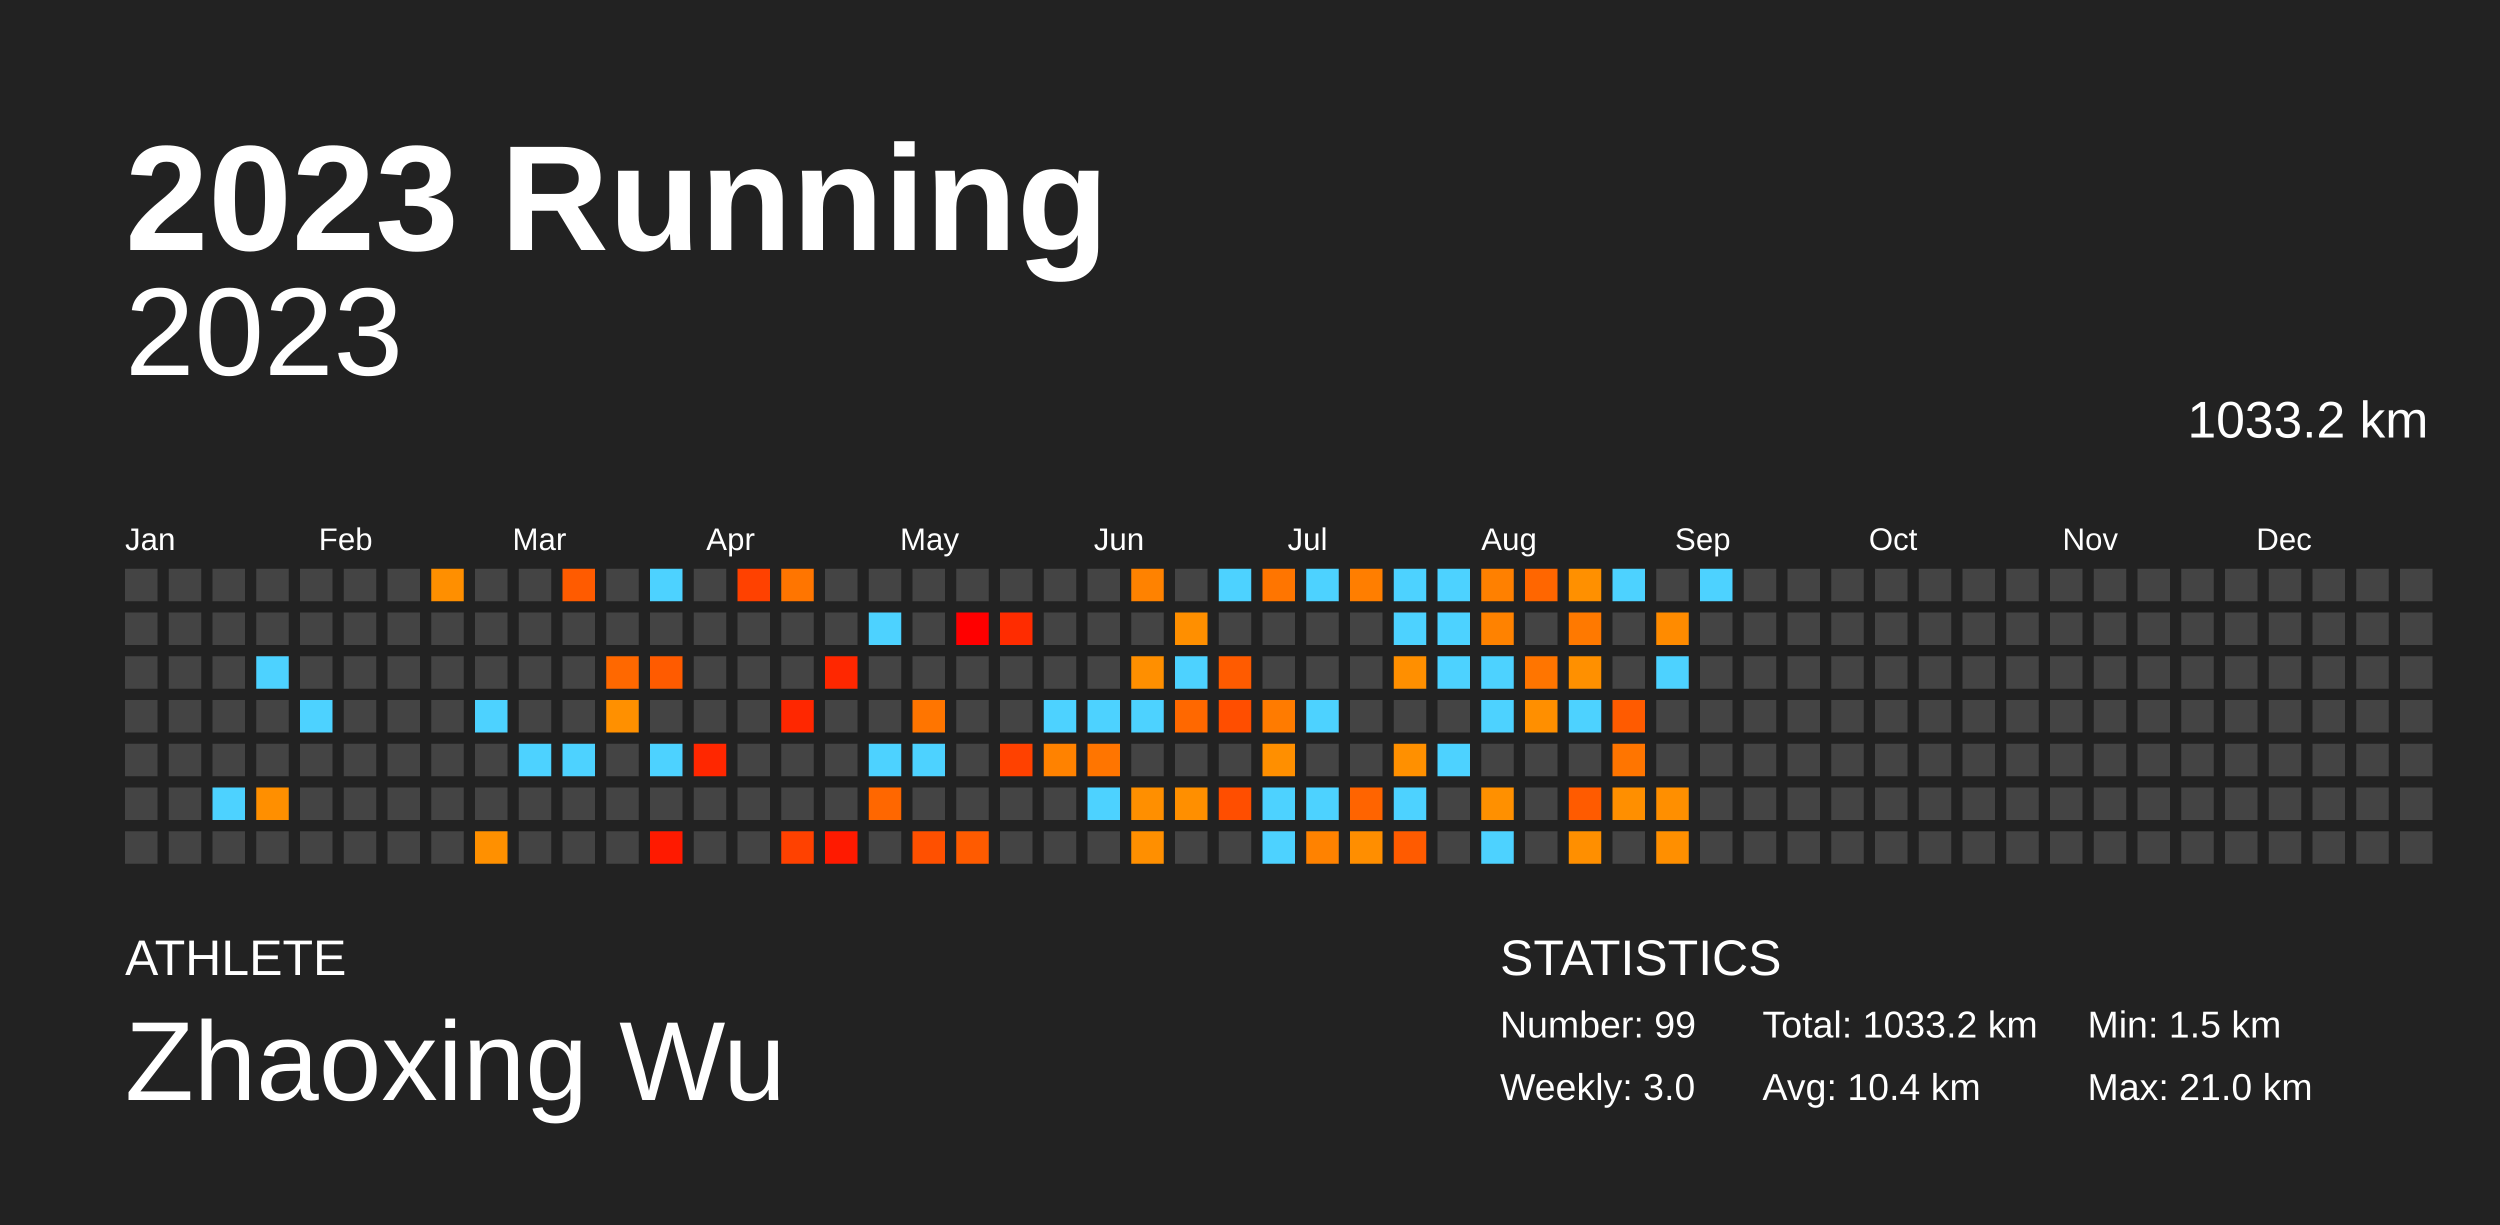
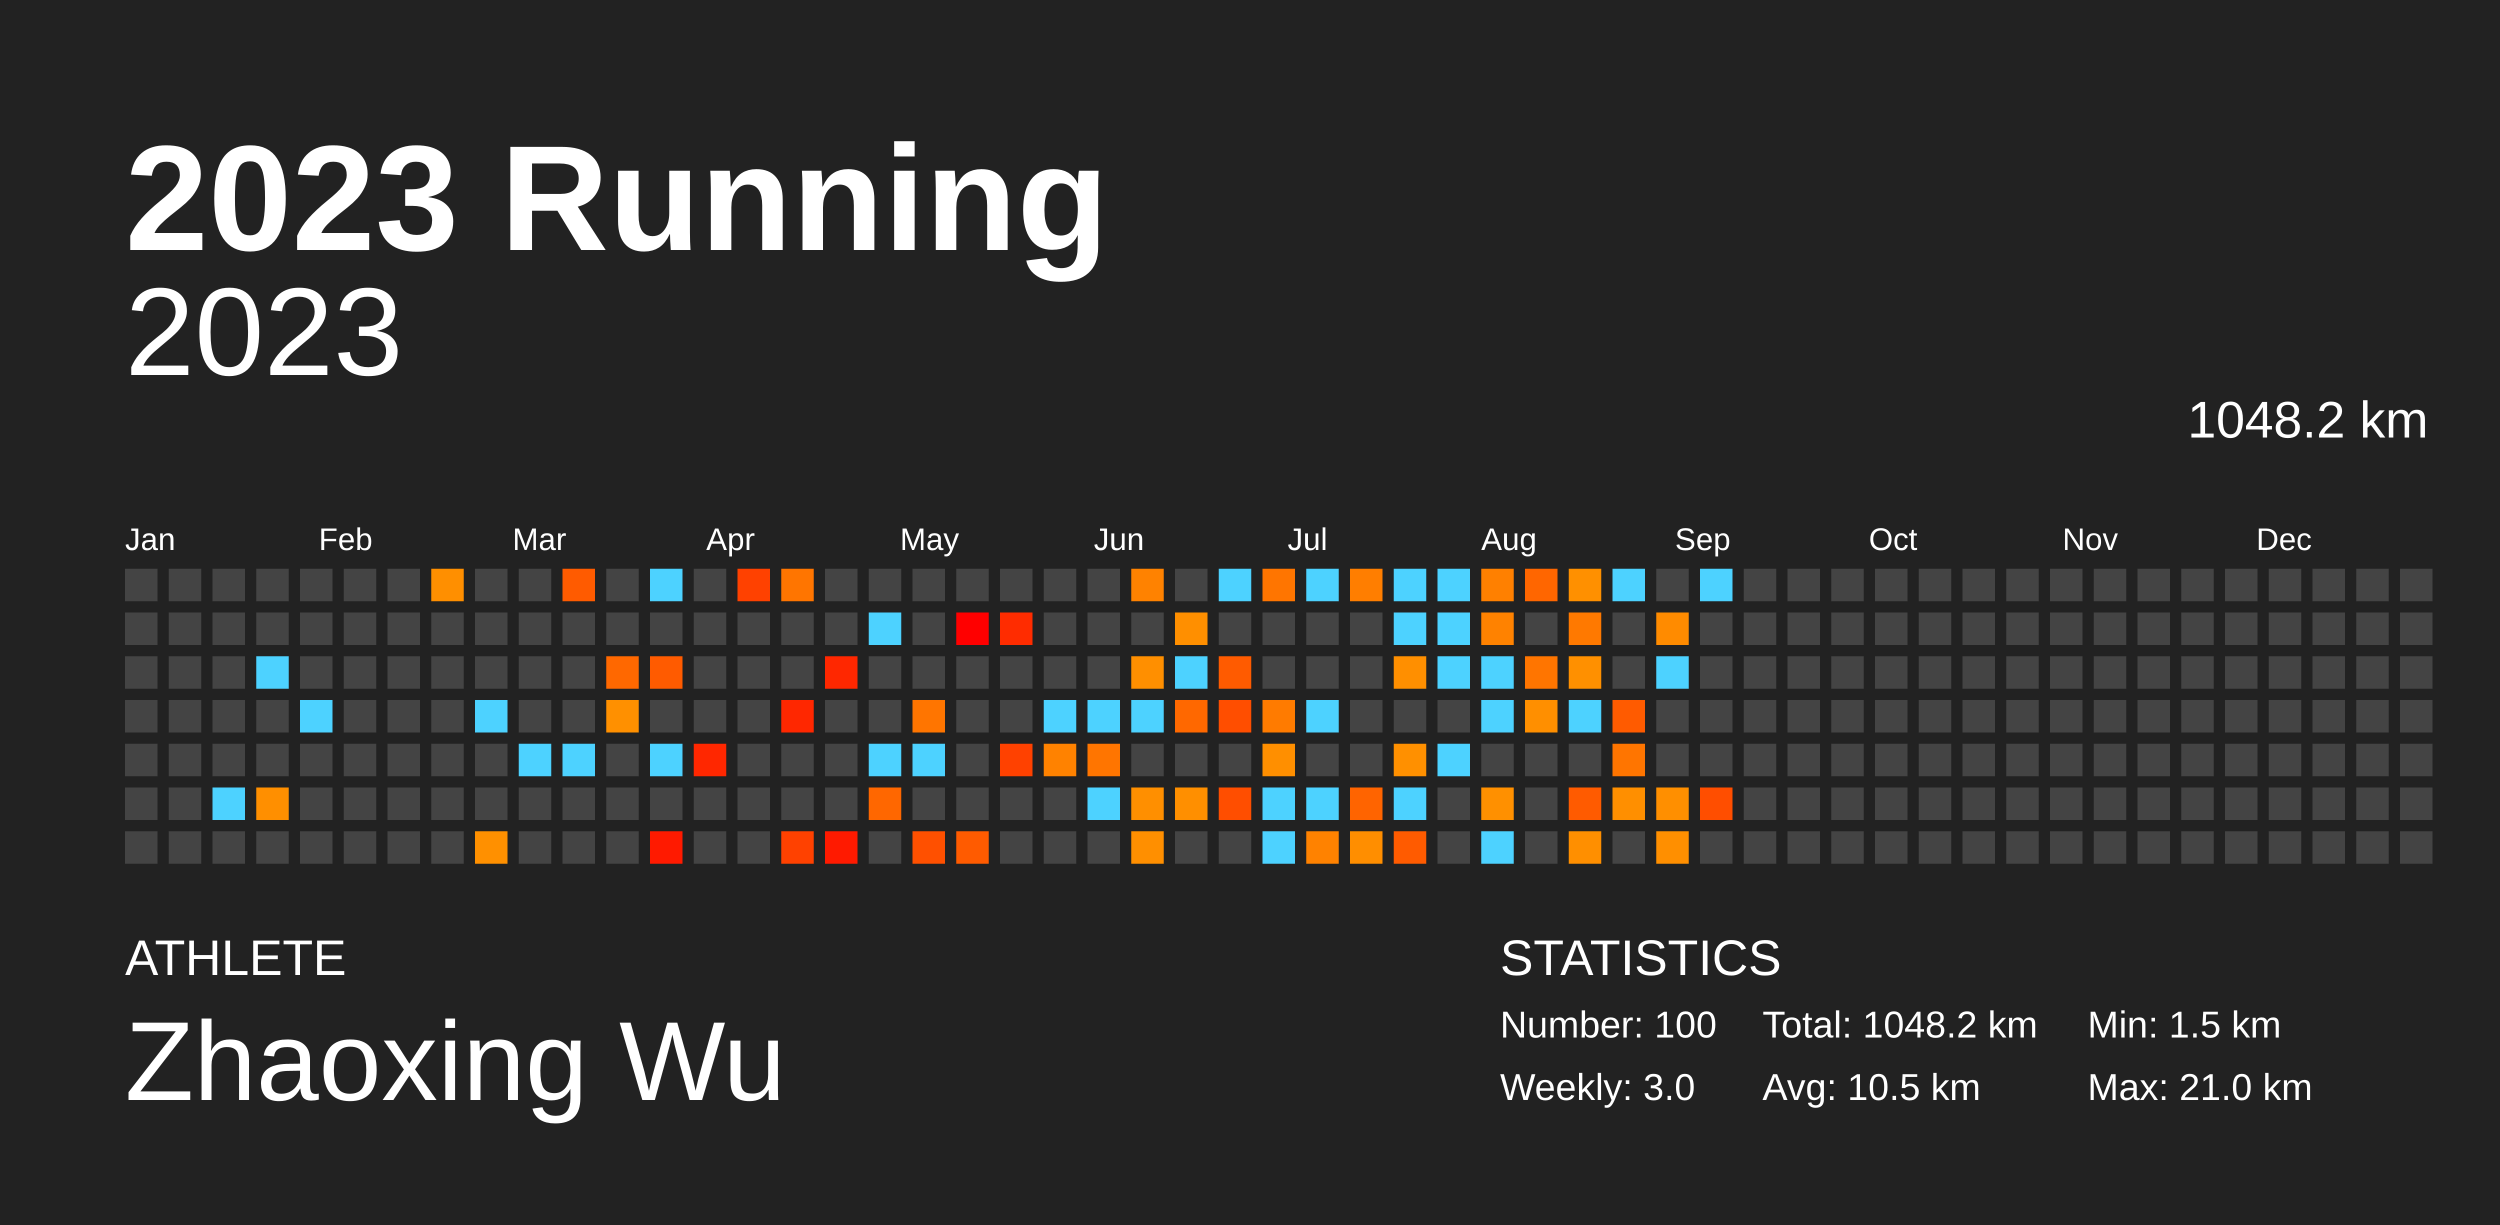
<svg xmlns="http://www.w3.org/2000/svg" baseProfile="full" height="98mm" version="1.1" viewBox="0,0,200,98" width="200mm">
  <defs />
  <rect fill="#222222" height="98" width="200" x="0" y="0" />
  <text fill="#FFFFFF" style="font-size:12px; font-family:Arial; font-weight:bold;" x="10" y="20">2023 Running</text>
  <text fill="#FFFFFF" style="font-size:4px; font-family:Arial" x="10" y="78">ATHLETE</text>
  <text fill="#FFFFFF" style="font-size:9px; font-family:Arial" x="10" y="88">Zhaoxing Wu</text>
  <text fill="#FFFFFF" style="font-size:4px; font-family:Arial" x="120" y="78">STATISTICS</text>
-   <text fill="#FFFFFF" style="font-size:3px; font-family:Arial" x="120" y="83">Number: 99</text>
+   <text fill="#FFFFFF" style="font-size:3px; font-family:Arial" x="120" y="83">Number: 100</text>
  <text fill="#FFFFFF" style="font-size:3px; font-family:Arial" x="120" y="88">Weekly: 3.0</text>
-   <text fill="#FFFFFF" style="font-size:3px; font-family:Arial" x="141" y="83">Total: 1033.2 km</text>
-   <text fill="#FFFFFF" style="font-size:3px; font-family:Arial" x="141" y="88">Avg: 10.4 km</text>
+   <text fill="#FFFFFF" style="font-size:3px; font-family:Arial" x="141" y="83">Total: 1048.2 km</text>
+   <text fill="#FFFFFF" style="font-size:3px; font-family:Arial" x="141" y="88">Avg: 10.5 km</text>
  <text fill="#FFFFFF" style="font-size:3px; font-family:Arial" x="167" y="83">Min: 1.5 km</text>
  <text fill="#FFFFFF" style="font-size:3px; font-family:Arial" x="167" y="88">Max: 21.0 km</text>
  <text alignment-baseline="hanging" fill="#FFFFFF" style="font-size:10.0px; font-family:Arial;" x="10" y="30">2023</text>
-   <text alignment-baseline="hanging" fill="#FFFFFF" style="font-size:4.125px; font-family:Arial;" x="175" y="35">1033.2 km</text>
+   <text alignment-baseline="hanging" fill="#FFFFFF" style="font-size:4.125px; font-family:Arial;" x="175" y="35">1048.2 km</text>
  <text fill="#FFFFFF" style="font-size:2.5px; font-family:Arial" x="10.0" y="44">Jan</text>
  <text fill="#FFFFFF" style="font-size:2.5px; font-family:Arial" x="25.5" y="44">Feb</text>
  <text fill="#FFFFFF" style="font-size:2.5px; font-family:Arial" x="41.0" y="44">Mar</text>
  <text fill="#FFFFFF" style="font-size:2.5px; font-family:Arial" x="56.5" y="44">Apr</text>
  <text fill="#FFFFFF" style="font-size:2.5px; font-family:Arial" x="72.0" y="44">May</text>
  <text fill="#FFFFFF" style="font-size:2.5px; font-family:Arial" x="87.5" y="44">Jun</text>
  <text fill="#FFFFFF" style="font-size:2.5px; font-family:Arial" x="103.0" y="44">Jul</text>
  <text fill="#FFFFFF" style="font-size:2.5px; font-family:Arial" x="118.5" y="44">Aug</text>
  <text fill="#FFFFFF" style="font-size:2.5px; font-family:Arial" x="134.0" y="44">Sep</text>
  <text fill="#FFFFFF" style="font-size:2.5px; font-family:Arial" x="149.5" y="44">Oct</text>
  <text fill="#FFFFFF" style="font-size:2.5px; font-family:Arial" x="165.0" y="44">Nov</text>
  <text fill="#FFFFFF" style="font-size:2.5px; font-family:Arial" x="180.5" y="44">Dec</text>
  <rect fill="#444444" height="2.6" width="2.6" x="10.0" y="45.5" />
  <rect fill="#444444" height="2.6" width="2.6" x="10.0" y="49.0" />
  <rect fill="#444444" height="2.6" width="2.6" x="10.0" y="52.5" />
  <rect fill="#444444" height="2.6" width="2.6" x="10.0" y="56.0" />
  <rect fill="#444444" height="2.6" width="2.6" x="10.0" y="59.5" />
  <rect fill="#444444" height="2.6" width="2.6" x="10.0" y="63.0" />
  <rect fill="#444444" height="2.6" width="2.6" x="10.0" y="66.5" />
  <rect fill="#444444" height="2.6" width="2.6" x="13.5" y="45.5" />
  <rect fill="#444444" height="2.6" width="2.6" x="13.5" y="49.0" />
  <rect fill="#444444" height="2.6" width="2.6" x="13.5" y="52.5" />
  <rect fill="#444444" height="2.6" width="2.6" x="13.5" y="56.0" />
  <rect fill="#444444" height="2.6" width="2.6" x="13.5" y="59.5" />
  <rect fill="#444444" height="2.6" width="2.6" x="13.5" y="63.0" />
  <rect fill="#444444" height="2.6" width="2.6" x="13.5" y="66.5" />
  <rect fill="#444444" height="2.6" width="2.6" x="17.0" y="45.5" />
  <rect fill="#444444" height="2.6" width="2.6" x="17.0" y="49.0" />
  <rect fill="#444444" height="2.6" width="2.6" x="17.0" y="52.5" />
  <rect fill="#444444" height="2.6" width="2.6" x="17.0" y="56.0" />
  <rect fill="#444444" height="2.6" width="2.6" x="17.0" y="59.5" />
  <rect fill="#4dd2ff" height="2.6" width="2.6" x="17.0" y="63.0" />
  <rect fill="#444444" height="2.6" width="2.6" x="17.0" y="66.5" />
  <rect fill="#444444" height="2.6" width="2.6" x="20.5" y="45.5" />
  <rect fill="#444444" height="2.6" width="2.6" x="20.5" y="49.0" />
  <rect fill="#4dd2ff" height="2.6" width="2.6" x="20.5" y="52.5" />
  <rect fill="#444444" height="2.6" width="2.6" x="20.5" y="56.0" />
  <rect fill="#444444" height="2.6" width="2.6" x="20.5" y="59.5" />
  <rect fill="#ff8f00" height="2.6" width="2.6" x="20.5" y="63.0" />
  <rect fill="#444444" height="2.6" width="2.6" x="20.5" y="66.5" />
  <rect fill="#444444" height="2.6" width="2.6" x="24.0" y="45.5" />
  <rect fill="#444444" height="2.6" width="2.6" x="24.0" y="49.0" />
  <rect fill="#444444" height="2.6" width="2.6" x="24.0" y="52.5" />
  <rect fill="#4dd2ff" height="2.6" width="2.6" x="24.0" y="56.0" />
  <rect fill="#444444" height="2.6" width="2.6" x="24.0" y="59.5" />
  <rect fill="#444444" height="2.6" width="2.6" x="24.0" y="63.0" />
  <rect fill="#444444" height="2.6" width="2.6" x="24.0" y="66.5" />
  <rect fill="#444444" height="2.6" width="2.6" x="27.5" y="45.5" />
  <rect fill="#444444" height="2.6" width="2.6" x="27.5" y="49.0" />
  <rect fill="#444444" height="2.6" width="2.6" x="27.5" y="52.5" />
  <rect fill="#444444" height="2.6" width="2.6" x="27.5" y="56.0" />
  <rect fill="#444444" height="2.6" width="2.6" x="27.5" y="59.5" />
  <rect fill="#444444" height="2.6" width="2.6" x="27.5" y="63.0" />
  <rect fill="#444444" height="2.6" width="2.6" x="27.5" y="66.5" />
  <rect fill="#444444" height="2.6" width="2.6" x="31.0" y="45.5" />
  <rect fill="#444444" height="2.6" width="2.6" x="31.0" y="49.0" />
  <rect fill="#444444" height="2.6" width="2.6" x="31.0" y="52.5" />
  <rect fill="#444444" height="2.6" width="2.6" x="31.0" y="56.0" />
  <rect fill="#444444" height="2.6" width="2.6" x="31.0" y="59.5" />
  <rect fill="#444444" height="2.6" width="2.6" x="31.0" y="63.0" />
  <rect fill="#444444" height="2.6" width="2.6" x="31.0" y="66.5" />
  <rect fill="#ff8f00" height="2.6" width="2.6" x="34.5" y="45.5" />
  <rect fill="#444444" height="2.6" width="2.6" x="34.5" y="49.0" />
  <rect fill="#444444" height="2.6" width="2.6" x="34.5" y="52.5" />
  <rect fill="#444444" height="2.6" width="2.6" x="34.5" y="56.0" />
  <rect fill="#444444" height="2.6" width="2.6" x="34.5" y="59.5" />
  <rect fill="#444444" height="2.6" width="2.6" x="34.5" y="63.0" />
  <rect fill="#444444" height="2.6" width="2.6" x="34.5" y="66.5" />
  <rect fill="#444444" height="2.6" width="2.6" x="38.0" y="45.5" />
  <rect fill="#444444" height="2.6" width="2.6" x="38.0" y="49.0" />
  <rect fill="#444444" height="2.6" width="2.6" x="38.0" y="52.5" />
  <rect fill="#4dd2ff" height="2.6" width="2.6" x="38.0" y="56.0" />
  <rect fill="#444444" height="2.6" width="2.6" x="38.0" y="59.5" />
  <rect fill="#444444" height="2.6" width="2.6" x="38.0" y="63.0" />
  <rect fill="#ff9000" height="2.6" width="2.6" x="38.0" y="66.5" />
  <rect fill="#444444" height="2.6" width="2.6" x="41.5" y="45.5" />
  <rect fill="#444444" height="2.6" width="2.6" x="41.5" y="49.0" />
  <rect fill="#444444" height="2.6" width="2.6" x="41.5" y="52.5" />
  <rect fill="#444444" height="2.6" width="2.6" x="41.5" y="56.0" />
  <rect fill="#4dd2ff" height="2.6" width="2.6" x="41.5" y="59.5" />
  <rect fill="#444444" height="2.6" width="2.6" x="41.5" y="63.0" />
  <rect fill="#444444" height="2.6" width="2.6" x="41.5" y="66.5" />
  <rect fill="#ff5b00" height="2.6" width="2.6" x="45.0" y="45.5" />
  <rect fill="#444444" height="2.6" width="2.6" x="45.0" y="49.0" />
  <rect fill="#444444" height="2.6" width="2.6" x="45.0" y="52.5" />
  <rect fill="#444444" height="2.6" width="2.6" x="45.0" y="56.0" />
  <rect fill="#4dd2ff" height="2.6" width="2.6" x="45.0" y="59.5" />
  <rect fill="#444444" height="2.6" width="2.6" x="45.0" y="63.0" />
  <rect fill="#444444" height="2.6" width="2.6" x="45.0" y="66.5" />
  <rect fill="#444444" height="2.6" width="2.6" x="48.5" y="45.5" />
  <rect fill="#444444" height="2.6" width="2.6" x="48.5" y="49.0" />
  <rect fill="#ff6800" height="2.6" width="2.6" x="48.5" y="52.5" />
  <rect fill="#ff9000" height="2.6" width="2.6" x="48.5" y="56.0" />
  <rect fill="#444444" height="2.6" width="2.6" x="48.5" y="59.5" />
  <rect fill="#444444" height="2.6" width="2.6" x="48.5" y="63.0" />
  <rect fill="#444444" height="2.6" width="2.6" x="48.5" y="66.5" />
  <rect fill="#4dd2ff" height="2.6" width="2.6" x="52.0" y="45.5" />
  <rect fill="#444444" height="2.6" width="2.6" x="52.0" y="49.0" />
  <rect fill="#ff5b00" height="2.6" width="2.6" x="52.0" y="52.5" />
  <rect fill="#444444" height="2.6" width="2.6" x="52.0" y="56.0" />
  <rect fill="#4dd2ff" height="2.6" width="2.6" x="52.0" y="59.5" />
  <rect fill="#444444" height="2.6" width="2.6" x="52.0" y="63.0" />
  <rect fill="#ff1a00" height="2.6" width="2.6" x="52.0" y="66.5" />
  <rect fill="#444444" height="2.6" width="2.6" x="55.5" y="45.5" />
  <rect fill="#444444" height="2.6" width="2.6" x="55.5" y="49.0" />
  <rect fill="#444444" height="2.6" width="2.6" x="55.5" y="52.5" />
  <rect fill="#444444" height="2.6" width="2.6" x="55.5" y="56.0" />
  <rect fill="#ff2700" height="2.6" width="2.6" x="55.5" y="59.5" />
  <rect fill="#444444" height="2.6" width="2.6" x="55.5" y="63.0" />
  <rect fill="#444444" height="2.6" width="2.6" x="55.5" y="66.5" />
  <rect fill="#ff4100" height="2.6" width="2.6" x="59.0" y="45.5" />
  <rect fill="#444444" height="2.6" width="2.6" x="59.0" y="49.0" />
  <rect fill="#444444" height="2.6" width="2.6" x="59.0" y="52.5" />
  <rect fill="#444444" height="2.6" width="2.6" x="59.0" y="56.0" />
  <rect fill="#444444" height="2.6" width="2.6" x="59.0" y="59.5" />
  <rect fill="#444444" height="2.6" width="2.6" x="59.0" y="63.0" />
  <rect fill="#444444" height="2.6" width="2.6" x="59.0" y="66.5" />
  <rect fill="#ff7500" height="2.6" width="2.6" x="62.5" y="45.5" />
  <rect fill="#444444" height="2.6" width="2.6" x="62.5" y="49.0" />
  <rect fill="#444444" height="2.6" width="2.6" x="62.5" y="52.5" />
  <rect fill="#ff2700" height="2.6" width="2.6" x="62.5" y="56.0" />
  <rect fill="#444444" height="2.6" width="2.6" x="62.5" y="59.5" />
  <rect fill="#444444" height="2.6" width="2.6" x="62.5" y="63.0" />
  <rect fill="#ff4100" height="2.6" width="2.6" x="62.5" y="66.5" />
  <rect fill="#444444" height="2.6" width="2.6" x="66.0" y="45.5" />
  <rect fill="#444444" height="2.6" width="2.6" x="66.0" y="49.0" />
  <rect fill="#ff2700" height="2.6" width="2.6" x="66.0" y="52.5" />
  <rect fill="#444444" height="2.6" width="2.6" x="66.0" y="56.0" />
  <rect fill="#444444" height="2.6" width="2.6" x="66.0" y="59.5" />
  <rect fill="#444444" height="2.6" width="2.6" x="66.0" y="63.0" />
  <rect fill="#ff1a00" height="2.6" width="2.6" x="66.0" y="66.5" />
  <rect fill="#444444" height="2.6" width="2.6" x="69.5" y="45.5" />
  <rect fill="#4dd2ff" height="2.6" width="2.6" x="69.5" y="49.0" />
  <rect fill="#444444" height="2.6" width="2.6" x="69.5" y="52.5" />
  <rect fill="#444444" height="2.6" width="2.6" x="69.5" y="56.0" />
  <rect fill="#4dd2ff" height="2.6" width="2.6" x="69.5" y="59.5" />
  <rect fill="#ff6700" height="2.6" width="2.6" x="69.5" y="63.0" />
  <rect fill="#444444" height="2.6" width="2.6" x="69.5" y="66.5" />
  <rect fill="#444444" height="2.6" width="2.6" x="73.0" y="45.5" />
  <rect fill="#444444" height="2.6" width="2.6" x="73.0" y="49.0" />
  <rect fill="#444444" height="2.6" width="2.6" x="73.0" y="52.5" />
  <rect fill="#ff7500" height="2.6" width="2.6" x="73.0" y="56.0" />
  <rect fill="#4dd2ff" height="2.6" width="2.6" x="73.0" y="59.5" />
  <rect fill="#444444" height="2.6" width="2.6" x="73.0" y="63.0" />
  <rect fill="#ff5000" height="2.6" width="2.6" x="73.0" y="66.5" />
  <rect fill="#444444" height="2.6" width="2.6" x="76.5" y="45.5" />
  <rect fill="red" height="2.6" width="2.6" x="76.5" y="49.0" />
  <rect fill="#444444" height="2.6" width="2.6" x="76.5" y="52.5" />
  <rect fill="#444444" height="2.6" width="2.6" x="76.5" y="56.0" />
  <rect fill="#444444" height="2.6" width="2.6" x="76.5" y="59.5" />
  <rect fill="#444444" height="2.6" width="2.6" x="76.5" y="63.0" />
  <rect fill="#ff5b00" height="2.6" width="2.6" x="76.5" y="66.5" />
  <rect fill="#444444" height="2.6" width="2.6" x="80.0" y="45.5" />
  <rect fill="#ff2c00" height="2.6" width="2.6" x="80.0" y="49.0" />
  <rect fill="#444444" height="2.6" width="2.6" x="80.0" y="52.5" />
  <rect fill="#444444" height="2.6" width="2.6" x="80.0" y="56.0" />
  <rect fill="#ff4100" height="2.6" width="2.6" x="80.0" y="59.5" />
  <rect fill="#444444" height="2.6" width="2.6" x="80.0" y="63.0" />
  <rect fill="#444444" height="2.6" width="2.6" x="80.0" y="66.5" />
  <rect fill="#444444" height="2.6" width="2.6" x="83.5" y="45.5" />
  <rect fill="#444444" height="2.6" width="2.6" x="83.5" y="49.0" />
  <rect fill="#444444" height="2.6" width="2.6" x="83.5" y="52.5" />
  <rect fill="#4dd2ff" height="2.6" width="2.6" x="83.5" y="56.0" />
  <rect fill="#ff8200" height="2.6" width="2.6" x="83.5" y="59.5" />
  <rect fill="#444444" height="2.6" width="2.6" x="83.5" y="63.0" />
  <rect fill="#444444" height="2.6" width="2.6" x="83.5" y="66.5" />
  <rect fill="#444444" height="2.6" width="2.6" x="87.0" y="45.5" />
  <rect fill="#444444" height="2.6" width="2.6" x="87.0" y="49.0" />
  <rect fill="#444444" height="2.6" width="2.6" x="87.0" y="52.5" />
  <rect fill="#4dd2ff" height="2.6" width="2.6" x="87.0" y="56.0" />
  <rect fill="#ff7500" height="2.6" width="2.6" x="87.0" y="59.5" />
  <rect fill="#4dd2ff" height="2.6" width="2.6" x="87.0" y="63.0" />
  <rect fill="#444444" height="2.6" width="2.6" x="87.0" y="66.5" />
  <rect fill="#ff8200" height="2.6" width="2.6" x="90.5" y="45.5" />
  <rect fill="#444444" height="2.6" width="2.6" x="90.5" y="49.0" />
  <rect fill="#ff8f00" height="2.6" width="2.6" x="90.5" y="52.5" />
  <rect fill="#4dd2ff" height="2.6" width="2.6" x="90.5" y="56.0" />
  <rect fill="#444444" height="2.6" width="2.6" x="90.5" y="59.5" />
  <rect fill="#ff8f00" height="2.6" width="2.6" x="90.5" y="63.0" />
  <rect fill="#ff8f00" height="2.6" width="2.6" x="90.5" y="66.5" />
  <rect fill="#444444" height="2.6" width="2.6" x="94.0" y="45.5" />
  <rect fill="#ff8f00" height="2.6" width="2.6" x="94.0" y="49.0" />
  <rect fill="#4dd2ff" height="2.6" width="2.6" x="94.0" y="52.5" />
  <rect fill="#ff6800" height="2.6" width="2.6" x="94.0" y="56.0" />
  <rect fill="#444444" height="2.6" width="2.6" x="94.0" y="59.5" />
  <rect fill="#ff8f00" height="2.6" width="2.6" x="94.0" y="63.0" />
  <rect fill="#444444" height="2.6" width="2.6" x="94.0" y="66.5" />
  <rect fill="#4dd2ff" height="2.6" width="2.6" x="97.5" y="45.5" />
  <rect fill="#444444" height="2.6" width="2.6" x="97.5" y="49.0" />
  <rect fill="#ff5b00" height="2.6" width="2.6" x="97.5" y="52.5" />
  <rect fill="#ff4e00" height="2.6" width="2.6" x="97.5" y="56.0" />
  <rect fill="#444444" height="2.6" width="2.6" x="97.5" y="59.5" />
  <rect fill="#ff4e00" height="2.6" width="2.6" x="97.5" y="63.0" />
  <rect fill="#444444" height="2.6" width="2.6" x="97.5" y="66.5" />
  <rect fill="#ff7500" height="2.6" width="2.6" x="101.0" y="45.5" />
  <rect fill="#444444" height="2.6" width="2.6" x="101.0" y="49.0" />
  <rect fill="#444444" height="2.6" width="2.6" x="101.0" y="52.5" />
  <rect fill="#ff7b00" height="2.6" width="2.6" x="101.0" y="56.0" />
  <rect fill="#ff8f00" height="2.6" width="2.6" x="101.0" y="59.5" />
  <rect fill="#4dd2ff" height="2.6" width="2.6" x="101.0" y="63.0" />
  <rect fill="#4dd2ff" height="2.6" width="2.6" x="101.0" y="66.5" />
  <rect fill="#4dd2ff" height="2.6" width="2.6" x="104.5" y="45.5" />
  <rect fill="#444444" height="2.6" width="2.6" x="104.5" y="49.0" />
  <rect fill="#444444" height="2.6" width="2.6" x="104.5" y="52.5" />
  <rect fill="#4dd2ff" height="2.6" width="2.6" x="104.5" y="56.0" />
  <rect fill="#444444" height="2.6" width="2.6" x="104.5" y="59.5" />
  <rect fill="#4dd2ff" height="2.6" width="2.6" x="104.5" y="63.0" />
  <rect fill="#ff8200" height="2.6" width="2.6" x="104.5" y="66.5" />
  <rect fill="#ff7e00" height="2.6" width="2.6" x="108.0" y="45.5" />
  <rect fill="#444444" height="2.6" width="2.6" x="108.0" y="49.0" />
  <rect fill="#444444" height="2.6" width="2.6" x="108.0" y="52.5" />
  <rect fill="#444444" height="2.6" width="2.6" x="108.0" y="56.0" />
  <rect fill="#444444" height="2.6" width="2.6" x="108.0" y="59.5" />
  <rect fill="#ff6400" height="2.6" width="2.6" x="108.0" y="63.0" />
  <rect fill="#ff8e00" height="2.6" width="2.6" x="108.0" y="66.5" />
  <rect fill="#4dd2ff" height="2.6" width="2.6" x="111.5" y="45.5" />
  <rect fill="#4dd2ff" height="2.6" width="2.6" x="111.5" y="49.0" />
  <rect fill="#ff8f00" height="2.6" width="2.6" x="111.5" y="52.5" />
  <rect fill="#444444" height="2.6" width="2.6" x="111.5" y="56.0" />
  <rect fill="#ff9000" height="2.6" width="2.6" x="111.5" y="59.5" />
  <rect fill="#4dd2ff" height="2.6" width="2.6" x="111.5" y="63.0" />
  <rect fill="#ff5b00" height="2.6" width="2.6" x="111.5" y="66.5" />
  <rect fill="#4dd2ff" height="2.6" width="2.6" x="115.0" y="45.5" />
  <rect fill="#4dd2ff" height="2.6" width="2.6" x="115.0" y="49.0" />
  <rect fill="#4dd2ff" height="2.6" width="2.6" x="115.0" y="52.5" />
  <rect fill="#444444" height="2.6" width="2.6" x="115.0" y="56.0" />
  <rect fill="#4dd2ff" height="2.6" width="2.6" x="115.0" y="59.5" />
  <rect fill="#444444" height="2.6" width="2.6" x="115.0" y="63.0" />
  <rect fill="#444444" height="2.6" width="2.6" x="115.0" y="66.5" />
  <rect fill="#ff8000" height="2.6" width="2.6" x="118.5" y="45.5" />
  <rect fill="#ff8200" height="2.6" width="2.6" x="118.5" y="49.0" />
  <rect fill="#4dd2ff" height="2.6" width="2.6" x="118.5" y="52.5" />
  <rect fill="#4dd2ff" height="2.6" width="2.6" x="118.5" y="56.0" />
  <rect fill="#444444" height="2.6" width="2.6" x="118.5" y="59.5" />
  <rect fill="#ff9000" height="2.6" width="2.6" x="118.5" y="63.0" />
  <rect fill="#4dd2ff" height="2.6" width="2.6" x="118.5" y="66.5" />
  <rect fill="#ff6600" height="2.6" width="2.6" x="122.0" y="45.5" />
  <rect fill="#444444" height="2.6" width="2.6" x="122.0" y="49.0" />
  <rect fill="#ff7500" height="2.6" width="2.6" x="122.0" y="52.5" />
  <rect fill="#ff8f00" height="2.6" width="2.6" x="122.0" y="56.0" />
  <rect fill="#444444" height="2.6" width="2.6" x="122.0" y="59.5" />
  <rect fill="#444444" height="2.6" width="2.6" x="122.0" y="63.0" />
  <rect fill="#444444" height="2.6" width="2.6" x="122.0" y="66.5" />
  <rect fill="#ff9000" height="2.6" width="2.6" x="125.5" y="45.5" />
  <rect fill="#ff7900" height="2.6" width="2.6" x="125.5" y="49.0" />
  <rect fill="#ff9000" height="2.6" width="2.6" x="125.5" y="52.5" />
  <rect fill="#4dd2ff" height="2.6" width="2.6" x="125.5" y="56.0" />
  <rect fill="#444444" height="2.6" width="2.6" x="125.5" y="59.5" />
  <rect fill="#ff5b00" height="2.6" width="2.6" x="125.5" y="63.0" />
  <rect fill="#ff8f00" height="2.6" width="2.6" x="125.5" y="66.5" />
  <rect fill="#4dd2ff" height="2.6" width="2.6" x="129.0" y="45.5" />
  <rect fill="#444444" height="2.6" width="2.6" x="129.0" y="49.0" />
  <rect fill="#444444" height="2.6" width="2.6" x="129.0" y="52.5" />
  <rect fill="#ff5b00" height="2.6" width="2.6" x="129.0" y="56.0" />
  <rect fill="#ff7500" height="2.6" width="2.6" x="129.0" y="59.5" />
  <rect fill="#ff8f00" height="2.6" width="2.6" x="129.0" y="63.0" />
  <rect fill="#444444" height="2.6" width="2.6" x="129.0" y="66.5" />
  <rect fill="#444444" height="2.6" width="2.6" x="132.5" y="45.5" />
  <rect fill="#ff8b00" height="2.6" width="2.6" x="132.5" y="49.0" />
  <rect fill="#4dd2ff" height="2.6" width="2.6" x="132.5" y="52.5" />
  <rect fill="#444444" height="2.6" width="2.6" x="132.5" y="56.0" />
  <rect fill="#444444" height="2.6" width="2.6" x="132.5" y="59.5" />
  <rect fill="#ff8f00" height="2.6" width="2.6" x="132.5" y="63.0" />
  <rect fill="#ff8f00" height="2.6" width="2.6" x="132.5" y="66.5" />
  <rect fill="#4dd2ff" height="2.6" width="2.6" x="136.0" y="45.5" />
  <rect fill="#444444" height="2.6" width="2.6" x="136.0" y="49.0" />
  <rect fill="#444444" height="2.6" width="2.6" x="136.0" y="52.5" />
  <rect fill="#444444" height="2.6" width="2.6" x="136.0" y="56.0" />
  <rect fill="#444444" height="2.6" width="2.6" x="136.0" y="59.5" />
-   <rect fill="#444444" height="2.6" width="2.6" x="136.0" y="63.0" />
+   <rect fill="#ff4e00" height="2.6" width="2.6" x="136.0" y="63.0" />
  <rect fill="#444444" height="2.6" width="2.6" x="136.0" y="66.5" />
  <rect fill="#444444" height="2.6" width="2.6" x="139.5" y="45.5" />
  <rect fill="#444444" height="2.6" width="2.6" x="139.5" y="49.0" />
  <rect fill="#444444" height="2.6" width="2.6" x="139.5" y="52.5" />
  <rect fill="#444444" height="2.6" width="2.6" x="139.5" y="56.0" />
  <rect fill="#444444" height="2.6" width="2.6" x="139.5" y="59.5" />
  <rect fill="#444444" height="2.6" width="2.6" x="139.5" y="63.0" />
  <rect fill="#444444" height="2.6" width="2.6" x="139.5" y="66.5" />
  <rect fill="#444444" height="2.6" width="2.6" x="143.0" y="45.5" />
  <rect fill="#444444" height="2.6" width="2.6" x="143.0" y="49.0" />
  <rect fill="#444444" height="2.6" width="2.6" x="143.0" y="52.5" />
  <rect fill="#444444" height="2.6" width="2.6" x="143.0" y="56.0" />
  <rect fill="#444444" height="2.6" width="2.6" x="143.0" y="59.5" />
  <rect fill="#444444" height="2.6" width="2.6" x="143.0" y="63.0" />
  <rect fill="#444444" height="2.6" width="2.6" x="143.0" y="66.5" />
  <rect fill="#444444" height="2.6" width="2.6" x="146.5" y="45.5" />
  <rect fill="#444444" height="2.6" width="2.6" x="146.5" y="49.0" />
  <rect fill="#444444" height="2.6" width="2.6" x="146.5" y="52.5" />
  <rect fill="#444444" height="2.6" width="2.6" x="146.5" y="56.0" />
  <rect fill="#444444" height="2.6" width="2.6" x="146.5" y="59.5" />
  <rect fill="#444444" height="2.6" width="2.6" x="146.5" y="63.0" />
  <rect fill="#444444" height="2.6" width="2.6" x="146.5" y="66.5" />
  <rect fill="#444444" height="2.6" width="2.6" x="150.0" y="45.5" />
  <rect fill="#444444" height="2.6" width="2.6" x="150.0" y="49.0" />
  <rect fill="#444444" height="2.6" width="2.6" x="150.0" y="52.5" />
  <rect fill="#444444" height="2.6" width="2.6" x="150.0" y="56.0" />
  <rect fill="#444444" height="2.6" width="2.6" x="150.0" y="59.5" />
  <rect fill="#444444" height="2.6" width="2.6" x="150.0" y="63.0" />
  <rect fill="#444444" height="2.6" width="2.6" x="150.0" y="66.5" />
  <rect fill="#444444" height="2.6" width="2.6" x="153.5" y="45.5" />
  <rect fill="#444444" height="2.6" width="2.6" x="153.5" y="49.0" />
  <rect fill="#444444" height="2.6" width="2.6" x="153.5" y="52.5" />
  <rect fill="#444444" height="2.6" width="2.6" x="153.5" y="56.0" />
  <rect fill="#444444" height="2.6" width="2.6" x="153.5" y="59.5" />
  <rect fill="#444444" height="2.6" width="2.6" x="153.5" y="63.0" />
  <rect fill="#444444" height="2.6" width="2.6" x="153.5" y="66.5" />
  <rect fill="#444444" height="2.6" width="2.6" x="157.0" y="45.5" />
  <rect fill="#444444" height="2.6" width="2.6" x="157.0" y="49.0" />
  <rect fill="#444444" height="2.6" width="2.6" x="157.0" y="52.5" />
  <rect fill="#444444" height="2.6" width="2.6" x="157.0" y="56.0" />
  <rect fill="#444444" height="2.6" width="2.6" x="157.0" y="59.5" />
  <rect fill="#444444" height="2.6" width="2.6" x="157.0" y="63.0" />
  <rect fill="#444444" height="2.6" width="2.6" x="157.0" y="66.5" />
  <rect fill="#444444" height="2.6" width="2.6" x="160.5" y="45.5" />
  <rect fill="#444444" height="2.6" width="2.6" x="160.5" y="49.0" />
  <rect fill="#444444" height="2.6" width="2.6" x="160.5" y="52.5" />
  <rect fill="#444444" height="2.6" width="2.6" x="160.5" y="56.0" />
  <rect fill="#444444" height="2.6" width="2.6" x="160.5" y="59.5" />
  <rect fill="#444444" height="2.6" width="2.6" x="160.5" y="63.0" />
  <rect fill="#444444" height="2.6" width="2.6" x="160.5" y="66.5" />
  <rect fill="#444444" height="2.6" width="2.6" x="164.0" y="45.5" />
  <rect fill="#444444" height="2.6" width="2.6" x="164.0" y="49.0" />
  <rect fill="#444444" height="2.6" width="2.6" x="164.0" y="52.5" />
  <rect fill="#444444" height="2.6" width="2.6" x="164.0" y="56.0" />
  <rect fill="#444444" height="2.6" width="2.6" x="164.0" y="59.5" />
  <rect fill="#444444" height="2.6" width="2.6" x="164.0" y="63.0" />
  <rect fill="#444444" height="2.6" width="2.6" x="164.0" y="66.5" />
  <rect fill="#444444" height="2.6" width="2.6" x="167.5" y="45.5" />
  <rect fill="#444444" height="2.6" width="2.6" x="167.5" y="49.0" />
  <rect fill="#444444" height="2.6" width="2.6" x="167.5" y="52.5" />
  <rect fill="#444444" height="2.6" width="2.6" x="167.5" y="56.0" />
  <rect fill="#444444" height="2.6" width="2.6" x="167.5" y="59.5" />
  <rect fill="#444444" height="2.6" width="2.6" x="167.5" y="63.0" />
  <rect fill="#444444" height="2.6" width="2.6" x="167.5" y="66.5" />
  <rect fill="#444444" height="2.6" width="2.6" x="171.0" y="45.5" />
  <rect fill="#444444" height="2.6" width="2.6" x="171.0" y="49.0" />
  <rect fill="#444444" height="2.6" width="2.6" x="171.0" y="52.5" />
  <rect fill="#444444" height="2.6" width="2.6" x="171.0" y="56.0" />
  <rect fill="#444444" height="2.6" width="2.6" x="171.0" y="59.5" />
  <rect fill="#444444" height="2.6" width="2.6" x="171.0" y="63.0" />
  <rect fill="#444444" height="2.6" width="2.6" x="171.0" y="66.5" />
  <rect fill="#444444" height="2.6" width="2.6" x="174.5" y="45.5" />
  <rect fill="#444444" height="2.6" width="2.6" x="174.5" y="49.0" />
  <rect fill="#444444" height="2.6" width="2.6" x="174.5" y="52.5" />
  <rect fill="#444444" height="2.6" width="2.6" x="174.5" y="56.0" />
  <rect fill="#444444" height="2.6" width="2.6" x="174.5" y="59.5" />
  <rect fill="#444444" height="2.6" width="2.6" x="174.5" y="63.0" />
  <rect fill="#444444" height="2.6" width="2.6" x="174.5" y="66.5" />
  <rect fill="#444444" height="2.6" width="2.6" x="178.0" y="45.5" />
  <rect fill="#444444" height="2.6" width="2.6" x="178.0" y="49.0" />
  <rect fill="#444444" height="2.6" width="2.6" x="178.0" y="52.5" />
  <rect fill="#444444" height="2.6" width="2.6" x="178.0" y="56.0" />
  <rect fill="#444444" height="2.6" width="2.6" x="178.0" y="59.5" />
  <rect fill="#444444" height="2.6" width="2.6" x="178.0" y="63.0" />
  <rect fill="#444444" height="2.6" width="2.6" x="178.0" y="66.5" />
  <rect fill="#444444" height="2.6" width="2.6" x="181.5" y="45.5" />
  <rect fill="#444444" height="2.6" width="2.6" x="181.5" y="49.0" />
  <rect fill="#444444" height="2.6" width="2.6" x="181.5" y="52.5" />
  <rect fill="#444444" height="2.6" width="2.6" x="181.5" y="56.0" />
  <rect fill="#444444" height="2.6" width="2.6" x="181.5" y="59.5" />
  <rect fill="#444444" height="2.6" width="2.6" x="181.5" y="63.0" />
  <rect fill="#444444" height="2.6" width="2.6" x="181.5" y="66.5" />
  <rect fill="#444444" height="2.6" width="2.6" x="185.0" y="45.5" />
  <rect fill="#444444" height="2.6" width="2.6" x="185.0" y="49.0" />
  <rect fill="#444444" height="2.6" width="2.6" x="185.0" y="52.5" />
  <rect fill="#444444" height="2.6" width="2.6" x="185.0" y="56.0" />
  <rect fill="#444444" height="2.6" width="2.6" x="185.0" y="59.5" />
  <rect fill="#444444" height="2.6" width="2.6" x="185.0" y="63.0" />
  <rect fill="#444444" height="2.6" width="2.6" x="185.0" y="66.5" />
  <rect fill="#444444" height="2.6" width="2.6" x="188.5" y="45.5" />
  <rect fill="#444444" height="2.6" width="2.6" x="188.5" y="49.0" />
  <rect fill="#444444" height="2.6" width="2.6" x="188.5" y="52.5" />
  <rect fill="#444444" height="2.6" width="2.6" x="188.5" y="56.0" />
  <rect fill="#444444" height="2.6" width="2.6" x="188.5" y="59.5" />
  <rect fill="#444444" height="2.6" width="2.6" x="188.5" y="63.0" />
  <rect fill="#444444" height="2.6" width="2.6" x="188.5" y="66.5" />
  <rect fill="#444444" height="2.6" width="2.6" x="192.0" y="45.5" />
  <rect fill="#444444" height="2.6" width="2.6" x="192.0" y="49.0" />
  <rect fill="#444444" height="2.6" width="2.6" x="192.0" y="52.5" />
  <rect fill="#444444" height="2.6" width="2.6" x="192.0" y="56.0" />
  <rect fill="#444444" height="2.6" width="2.6" x="192.0" y="59.5" />
  <rect fill="#444444" height="2.6" width="2.6" x="192.0" y="63.0" />
  <rect fill="#444444" height="2.6" width="2.6" x="192.0" y="66.5" />
</svg>
